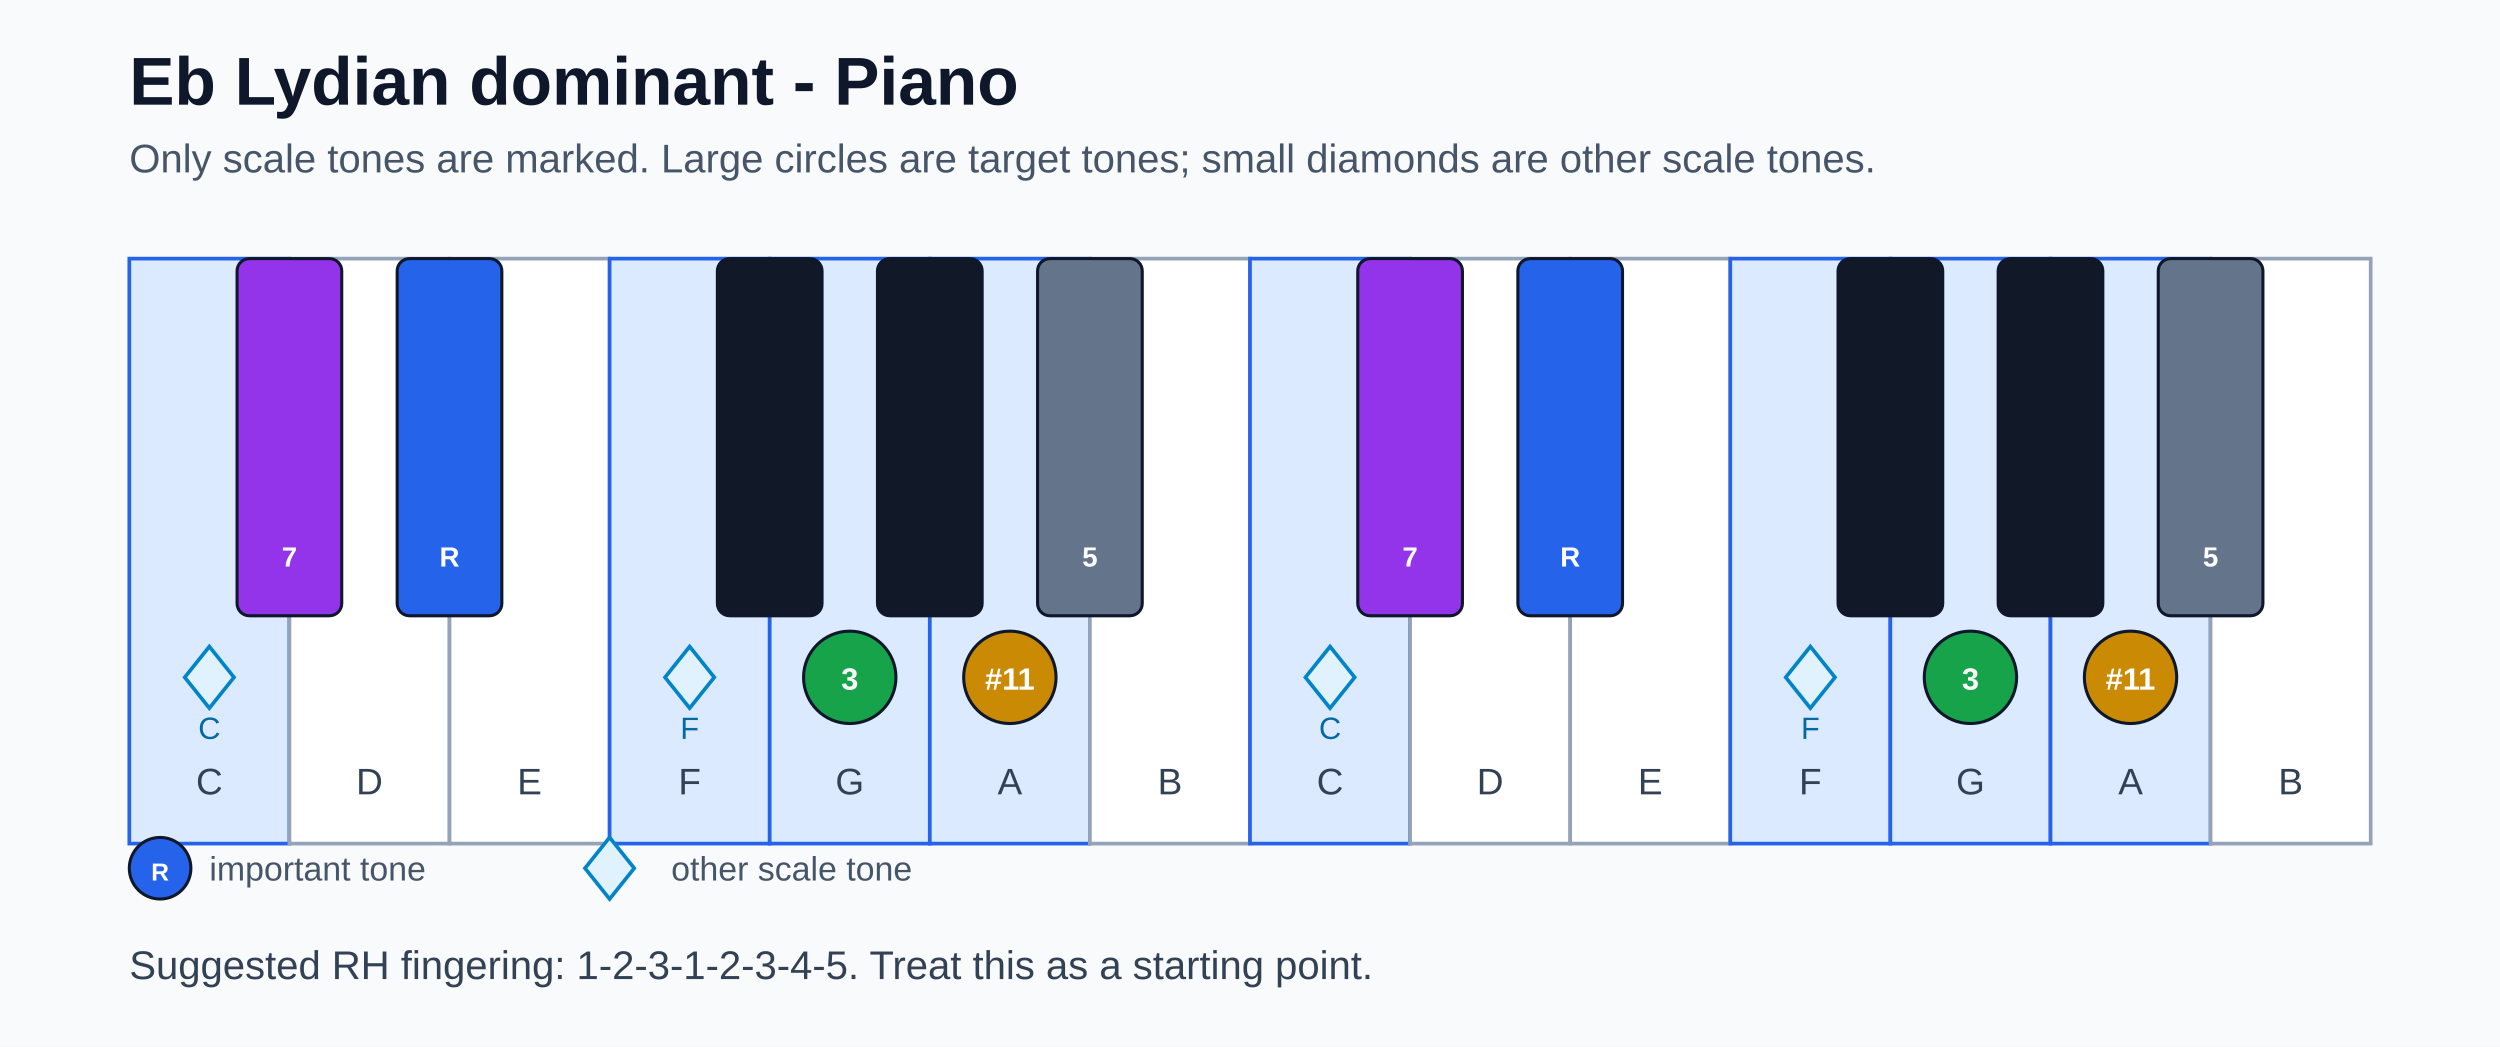
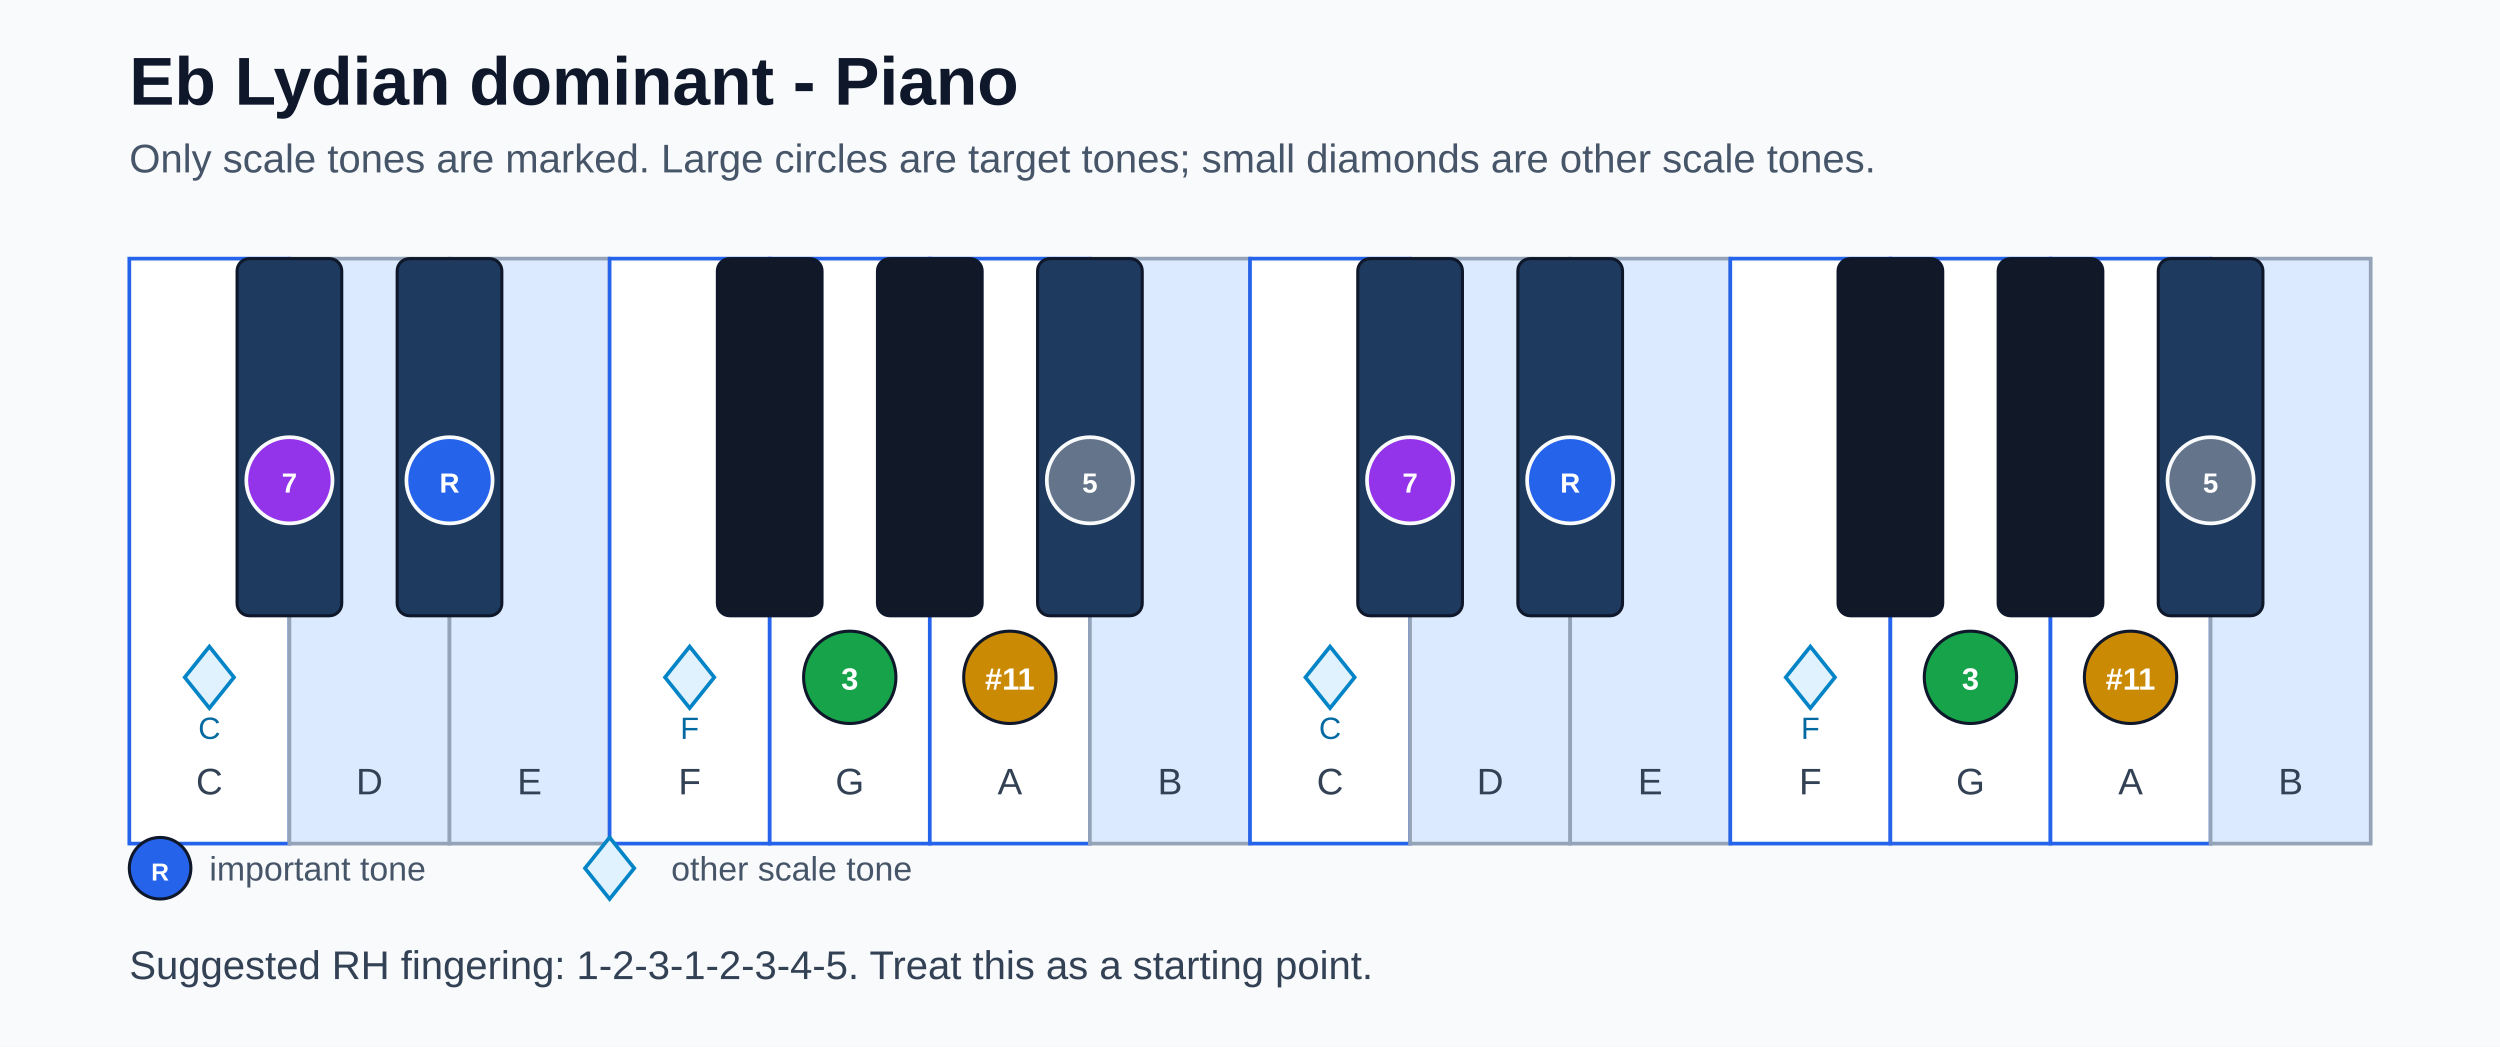
<svg xmlns="http://www.w3.org/2000/svg" width="812" height="340" viewBox="0 0 812 340">
  <rect width="100%" height="100%" fill="#f8fafc" />
  <text x="42" y="34" font-family="Arial, sans-serif" font-size="22" font-weight="700" fill="#0f172a">Eb Lydian dominant - Piano</text>
  <text x="42" y="56" font-family="Arial, sans-serif" font-size="13" fill="#475569">Only scale tones are marked. Large circles are target tones; small diamonds are other scale tones.</text>
-   <rect x="42" y="84" width="52" height="190" fill="#dbeafe" stroke="#2563eb" stroke-width="1.2" />
+   <rect x="42" y="84" width="52" height="190" fill="#ffffff" stroke="#2563eb" stroke-width="1.2" />
  <text x="68.0" y="258" text-anchor="middle" font-family="Arial, sans-serif" font-size="12" fill="#334155">C</text>
  <polygon points="68.0,210 76.0,220 68.0,230 60.0,220" fill="#e0f2fe" stroke="#0284c7" stroke-width="1.2" />
  <text x="68.0" y="240" text-anchor="middle" font-family="Arial, sans-serif" font-size="10" fill="#0369a1">C</text>
-   <rect x="94" y="84" width="52" height="190" fill="#ffffff" stroke="#94a3b8" stroke-width="1.2" />
+   <rect x="94" y="84" width="52" height="190" fill="#dbeafe" stroke="#94a3b8" stroke-width="1.2" />
  <text x="120.0" y="258" text-anchor="middle" font-family="Arial, sans-serif" font-size="12" fill="#334155">D</text>
-   <rect x="146" y="84" width="52" height="190" fill="#ffffff" stroke="#94a3b8" stroke-width="1.2" />
+   <rect x="146" y="84" width="52" height="190" fill="#dbeafe" stroke="#94a3b8" stroke-width="1.2" />
  <text x="172.0" y="258" text-anchor="middle" font-family="Arial, sans-serif" font-size="12" fill="#334155">E</text>
-   <rect x="198" y="84" width="52" height="190" fill="#dbeafe" stroke="#2563eb" stroke-width="1.2" />
+   <rect x="198" y="84" width="52" height="190" fill="#ffffff" stroke="#2563eb" stroke-width="1.2" />
  <text x="224.0" y="258" text-anchor="middle" font-family="Arial, sans-serif" font-size="12" fill="#334155">F</text>
  <polygon points="224.0,210 232.0,220 224.0,230 216.0,220" fill="#e0f2fe" stroke="#0284c7" stroke-width="1.2" />
  <text x="224.0" y="240" text-anchor="middle" font-family="Arial, sans-serif" font-size="10" fill="#0369a1">F</text>
-   <rect x="250" y="84" width="52" height="190" fill="#dbeafe" stroke="#2563eb" stroke-width="1.2" />
+   <rect x="250" y="84" width="52" height="190" fill="#ffffff" stroke="#2563eb" stroke-width="1.2" />
  <text x="276.0" y="258" text-anchor="middle" font-family="Arial, sans-serif" font-size="12" fill="#334155">G</text>
  <circle cx="276.0" cy="220" r="15" fill="#16a34a" stroke="#0f172a" stroke-width="1" />
  <text x="276.0" y="224" text-anchor="middle" font-family="Arial, sans-serif" font-size="10" font-weight="700" fill="#ffffff">3</text>
-   <rect x="302" y="84" width="52" height="190" fill="#dbeafe" stroke="#2563eb" stroke-width="1.2" />
+   <rect x="302" y="84" width="52" height="190" fill="#ffffff" stroke="#2563eb" stroke-width="1.2" />
  <text x="328.0" y="258" text-anchor="middle" font-family="Arial, sans-serif" font-size="12" fill="#334155">A</text>
  <circle cx="328.0" cy="220" r="15" fill="#ca8a04" stroke="#0f172a" stroke-width="1" />
  <text x="328.0" y="224" text-anchor="middle" font-family="Arial, sans-serif" font-size="10" font-weight="700" fill="#ffffff">#11</text>
-   <rect x="354" y="84" width="52" height="190" fill="#ffffff" stroke="#94a3b8" stroke-width="1.2" />
+   <rect x="354" y="84" width="52" height="190" fill="#dbeafe" stroke="#94a3b8" stroke-width="1.2" />
  <text x="380.0" y="258" text-anchor="middle" font-family="Arial, sans-serif" font-size="12" fill="#334155">B</text>
-   <rect x="406" y="84" width="52" height="190" fill="#dbeafe" stroke="#2563eb" stroke-width="1.2" />
+   <rect x="406" y="84" width="52" height="190" fill="#ffffff" stroke="#2563eb" stroke-width="1.2" />
  <text x="432.0" y="258" text-anchor="middle" font-family="Arial, sans-serif" font-size="12" fill="#334155">C</text>
  <polygon points="432.0,210 440.0,220 432.0,230 424.0,220" fill="#e0f2fe" stroke="#0284c7" stroke-width="1.2" />
  <text x="432.0" y="240" text-anchor="middle" font-family="Arial, sans-serif" font-size="10" fill="#0369a1">C</text>
-   <rect x="458" y="84" width="52" height="190" fill="#ffffff" stroke="#94a3b8" stroke-width="1.2" />
+   <rect x="458" y="84" width="52" height="190" fill="#dbeafe" stroke="#94a3b8" stroke-width="1.2" />
  <text x="484.0" y="258" text-anchor="middle" font-family="Arial, sans-serif" font-size="12" fill="#334155">D</text>
-   <rect x="510" y="84" width="52" height="190" fill="#ffffff" stroke="#94a3b8" stroke-width="1.2" />
+   <rect x="510" y="84" width="52" height="190" fill="#dbeafe" stroke="#94a3b8" stroke-width="1.2" />
  <text x="536.0" y="258" text-anchor="middle" font-family="Arial, sans-serif" font-size="12" fill="#334155">E</text>
-   <rect x="562" y="84" width="52" height="190" fill="#dbeafe" stroke="#2563eb" stroke-width="1.2" />
+   <rect x="562" y="84" width="52" height="190" fill="#ffffff" stroke="#2563eb" stroke-width="1.2" />
  <text x="588.0" y="258" text-anchor="middle" font-family="Arial, sans-serif" font-size="12" fill="#334155">F</text>
  <polygon points="588.0,210 596.0,220 588.0,230 580.0,220" fill="#e0f2fe" stroke="#0284c7" stroke-width="1.2" />
  <text x="588.0" y="240" text-anchor="middle" font-family="Arial, sans-serif" font-size="10" fill="#0369a1">F</text>
-   <rect x="614" y="84" width="52" height="190" fill="#dbeafe" stroke="#2563eb" stroke-width="1.2" />
+   <rect x="614" y="84" width="52" height="190" fill="#ffffff" stroke="#2563eb" stroke-width="1.2" />
  <text x="640.0" y="258" text-anchor="middle" font-family="Arial, sans-serif" font-size="12" fill="#334155">G</text>
  <circle cx="640.0" cy="220" r="15" fill="#16a34a" stroke="#0f172a" stroke-width="1" />
  <text x="640.0" y="224" text-anchor="middle" font-family="Arial, sans-serif" font-size="10" font-weight="700" fill="#ffffff">3</text>
-   <rect x="666" y="84" width="52" height="190" fill="#dbeafe" stroke="#2563eb" stroke-width="1.2" />
+   <rect x="666" y="84" width="52" height="190" fill="#ffffff" stroke="#2563eb" stroke-width="1.2" />
  <text x="692.0" y="258" text-anchor="middle" font-family="Arial, sans-serif" font-size="12" fill="#334155">A</text>
  <circle cx="692.0" cy="220" r="15" fill="#ca8a04" stroke="#0f172a" stroke-width="1" />
  <text x="692.0" y="224" text-anchor="middle" font-family="Arial, sans-serif" font-size="10" font-weight="700" fill="#ffffff">#11</text>
-   <rect x="718" y="84" width="52" height="190" fill="#ffffff" stroke="#94a3b8" stroke-width="1.2" />
+   <rect x="718" y="84" width="52" height="190" fill="#dbeafe" stroke="#94a3b8" stroke-width="1.2" />
  <text x="744.0" y="258" text-anchor="middle" font-family="Arial, sans-serif" font-size="12" fill="#334155">B</text>
-   <rect x="77.0" y="84" width="34" height="116" rx="4" fill="#9333ea" stroke="#0f172a" stroke-width="1" />
-   <text x="94.0" y="184" text-anchor="middle" font-family="Arial, sans-serif" font-size="9" font-weight="700" fill="#ffffff">7</text>
-   <rect x="129.0" y="84" width="34" height="116" rx="4" fill="#2563eb" stroke="#0f172a" stroke-width="1" />
-   <text x="146.0" y="184" text-anchor="middle" font-family="Arial, sans-serif" font-size="9" font-weight="700" fill="#ffffff">R</text>
+   <rect x="77.0" y="84" width="34" height="116" rx="4" fill="#1e3a5f" stroke="#0f172a" stroke-width="1" />
+   <circle cx="94.0" cy="156" r="14" fill="#9333ea" stroke="#f8fafc" stroke-width="1.2" />
+   <text x="94.0" y="160" text-anchor="middle" font-family="Arial, sans-serif" font-size="9" font-weight="700" fill="#ffffff">7</text>
+   <rect x="129.0" y="84" width="34" height="116" rx="4" fill="#1e3a5f" stroke="#0f172a" stroke-width="1" />
+   <circle cx="146.0" cy="156" r="14" fill="#2563eb" stroke="#f8fafc" stroke-width="1.2" />
+   <text x="146.0" y="160" text-anchor="middle" font-family="Arial, sans-serif" font-size="9" font-weight="700" fill="#ffffff">R</text>
  <rect x="233.0" y="84" width="34" height="116" rx="4" fill="#111827" stroke="#0f172a" stroke-width="1" />
  <rect x="285.0" y="84" width="34" height="116" rx="4" fill="#111827" stroke="#0f172a" stroke-width="1" />
-   <rect x="337.0" y="84" width="34" height="116" rx="4" fill="#64748b" stroke="#0f172a" stroke-width="1" />
-   <text x="354.0" y="184" text-anchor="middle" font-family="Arial, sans-serif" font-size="9" font-weight="700" fill="#ffffff">5</text>
-   <rect x="441.0" y="84" width="34" height="116" rx="4" fill="#9333ea" stroke="#0f172a" stroke-width="1" />
-   <text x="458.0" y="184" text-anchor="middle" font-family="Arial, sans-serif" font-size="9" font-weight="700" fill="#ffffff">7</text>
-   <rect x="493.0" y="84" width="34" height="116" rx="4" fill="#2563eb" stroke="#0f172a" stroke-width="1" />
-   <text x="510.0" y="184" text-anchor="middle" font-family="Arial, sans-serif" font-size="9" font-weight="700" fill="#ffffff">R</text>
+   <rect x="337.0" y="84" width="34" height="116" rx="4" fill="#1e3a5f" stroke="#0f172a" stroke-width="1" />
+   <circle cx="354.0" cy="156" r="14" fill="#64748b" stroke="#f8fafc" stroke-width="1.2" />
+   <text x="354.0" y="160" text-anchor="middle" font-family="Arial, sans-serif" font-size="9" font-weight="700" fill="#ffffff">5</text>
+   <rect x="441.0" y="84" width="34" height="116" rx="4" fill="#1e3a5f" stroke="#0f172a" stroke-width="1" />
+   <circle cx="458.0" cy="156" r="14" fill="#9333ea" stroke="#f8fafc" stroke-width="1.2" />
+   <text x="458.0" y="160" text-anchor="middle" font-family="Arial, sans-serif" font-size="9" font-weight="700" fill="#ffffff">7</text>
+   <rect x="493.0" y="84" width="34" height="116" rx="4" fill="#1e3a5f" stroke="#0f172a" stroke-width="1" />
+   <circle cx="510.0" cy="156" r="14" fill="#2563eb" stroke="#f8fafc" stroke-width="1.2" />
+   <text x="510.0" y="160" text-anchor="middle" font-family="Arial, sans-serif" font-size="9" font-weight="700" fill="#ffffff">R</text>
  <rect x="597.0" y="84" width="34" height="116" rx="4" fill="#111827" stroke="#0f172a" stroke-width="1" />
  <rect x="649.0" y="84" width="34" height="116" rx="4" fill="#111827" stroke="#0f172a" stroke-width="1" />
-   <rect x="701.0" y="84" width="34" height="116" rx="4" fill="#64748b" stroke="#0f172a" stroke-width="1" />
-   <text x="718.0" y="184" text-anchor="middle" font-family="Arial, sans-serif" font-size="9" font-weight="700" fill="#ffffff">5</text>
+   <rect x="701.0" y="84" width="34" height="116" rx="4" fill="#1e3a5f" stroke="#0f172a" stroke-width="1" />
+   <circle cx="718.0" cy="156" r="14" fill="#64748b" stroke="#f8fafc" stroke-width="1.2" />
+   <text x="718.0" y="160" text-anchor="middle" font-family="Arial, sans-serif" font-size="9" font-weight="700" fill="#ffffff">5</text>
  <circle cx="52" cy="282" r="10" fill="#2563eb" stroke="#0f172a" stroke-width="1" />
  <text x="52" y="286" text-anchor="middle" font-family="Arial, sans-serif" font-size="8" font-weight="700" fill="#ffffff">R</text>
  <text x="68" y="286" font-family="Arial, sans-serif" font-size="11" fill="#475569">important tone</text>
  <polygon points="198,272 206,282 198,292 190,282" fill="#e0f2fe" stroke="#0284c7" stroke-width="1.2" />
  <text x="218" y="286" font-family="Arial, sans-serif" font-size="11" fill="#475569">other scale tone</text>
  <text x="42" y="318" font-family="Arial, sans-serif" font-size="13" fill="#334155">Suggested RH fingering: 1-2-3-1-2-3-4-5. Treat this as a starting point.</text>
</svg>
